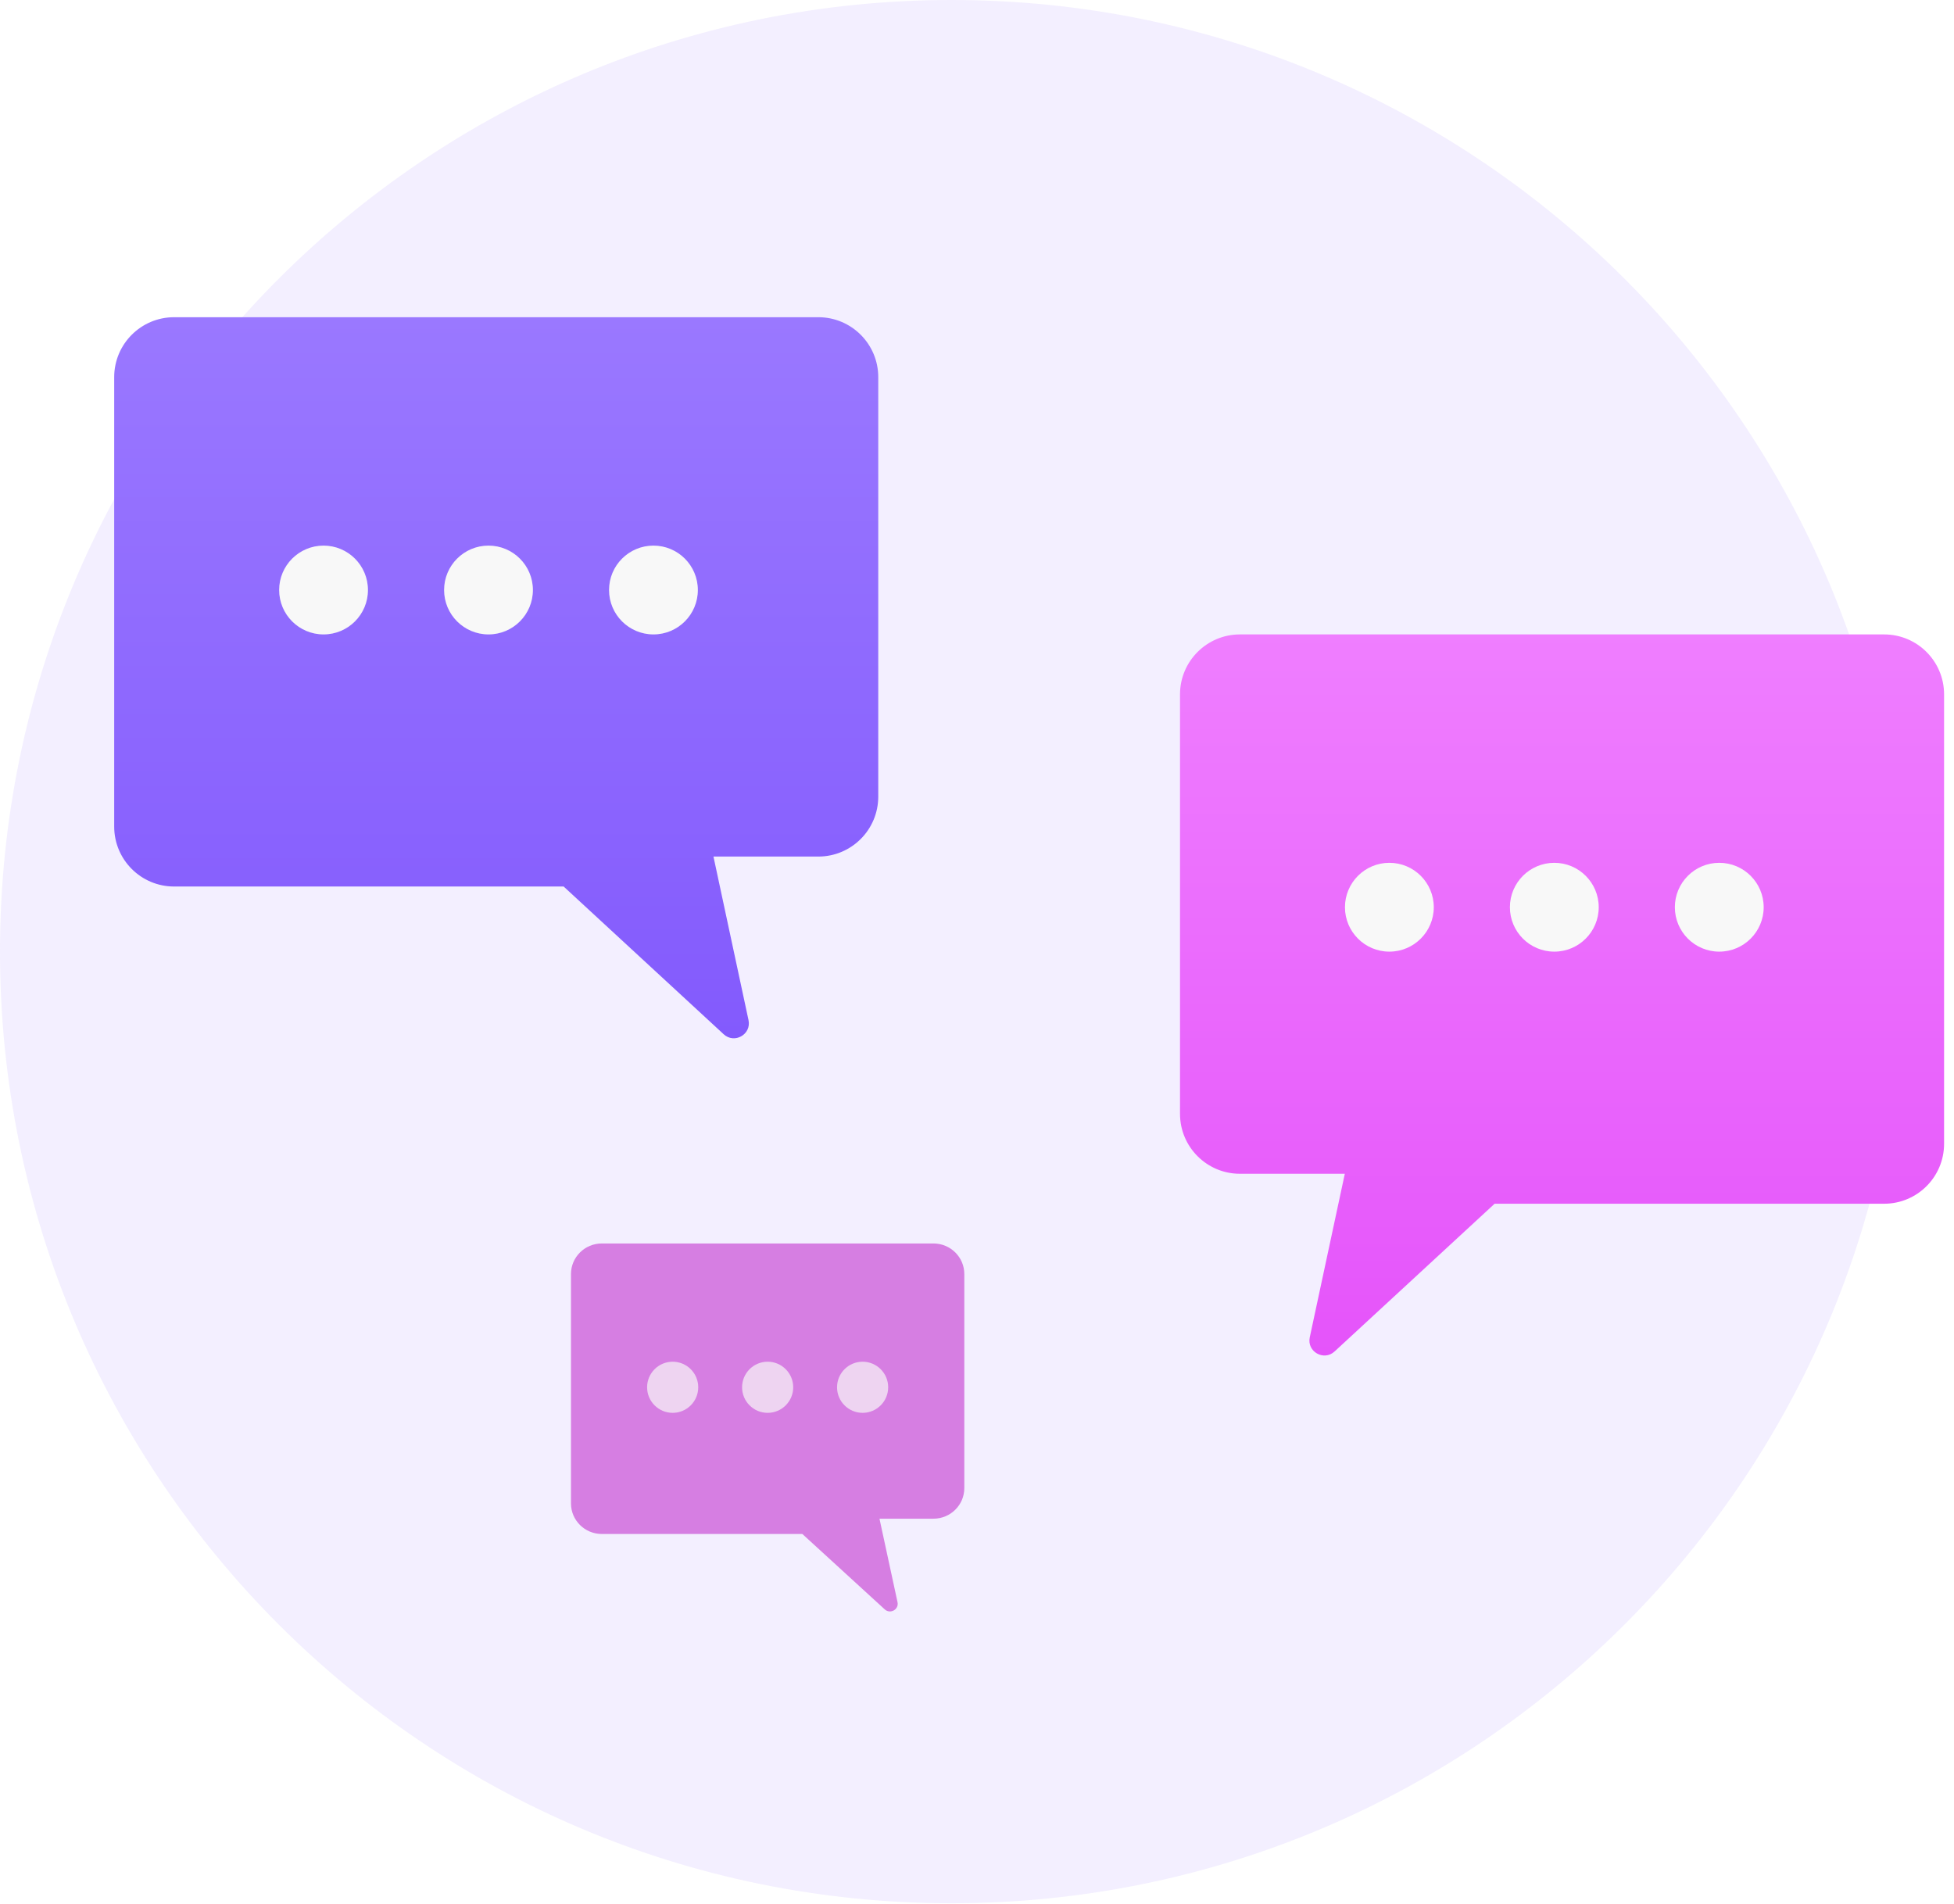
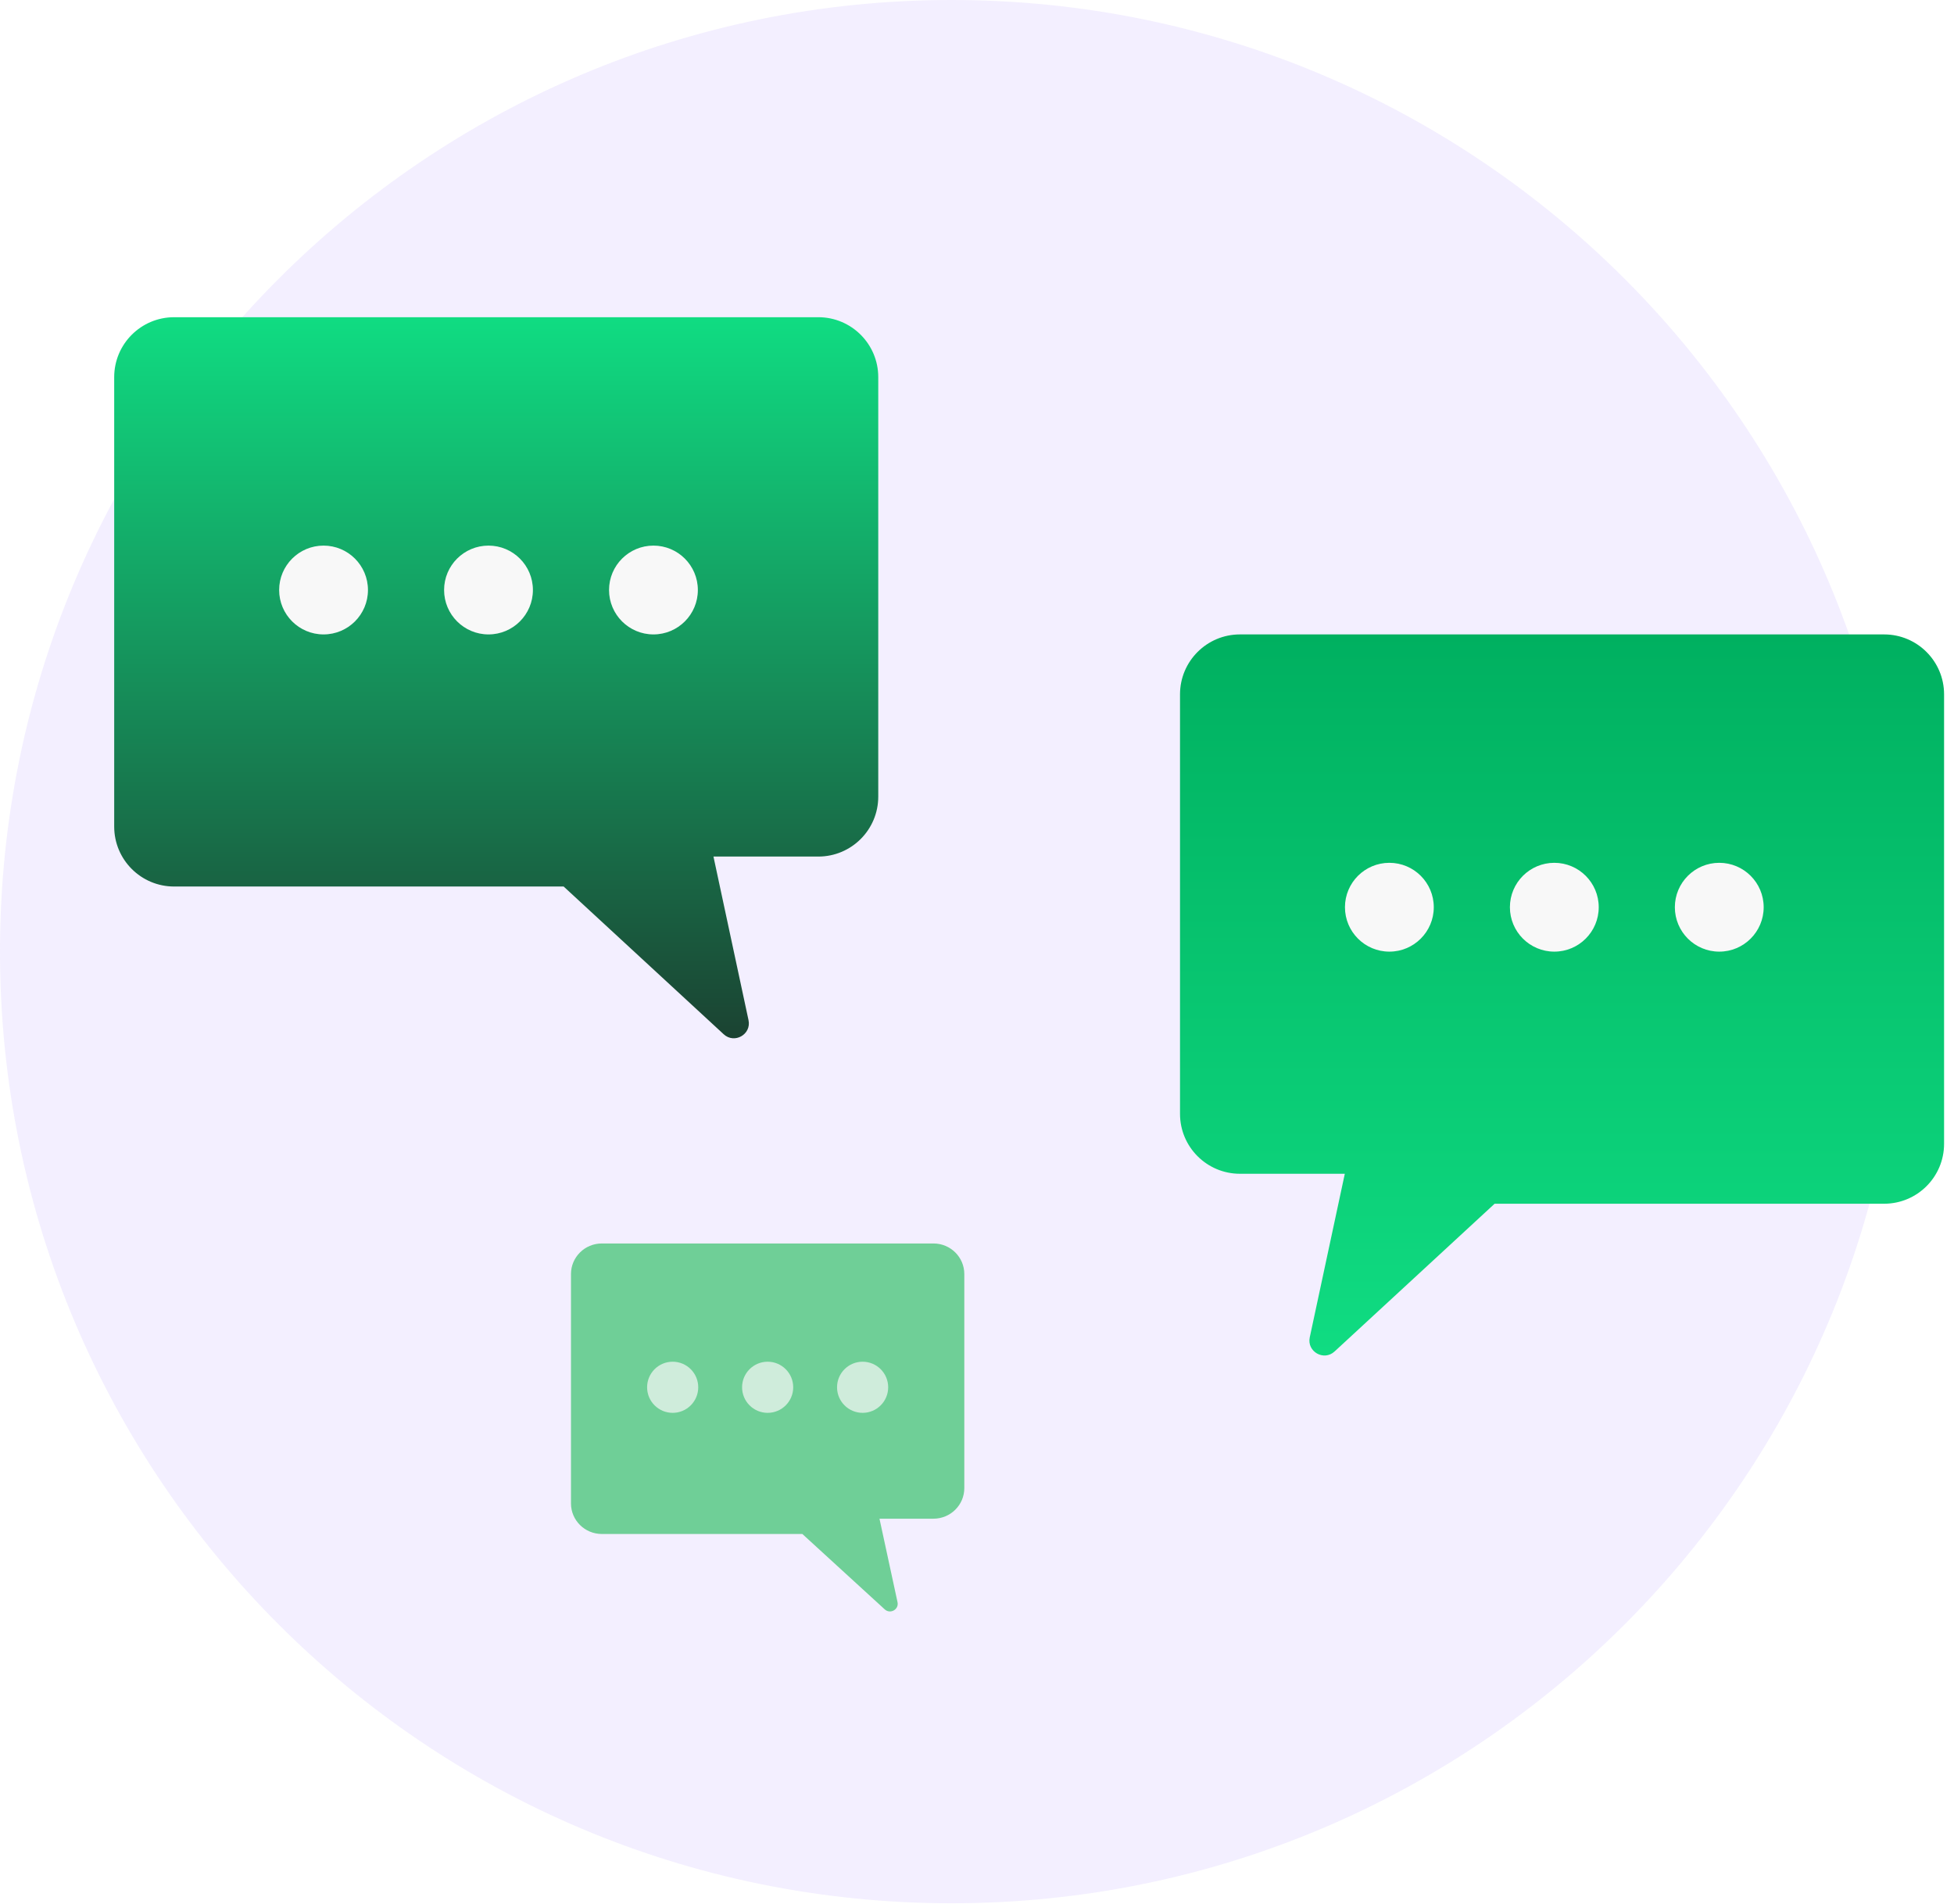
<svg xmlns="http://www.w3.org/2000/svg" width="154" height="150" viewBox="0 0 154 150" fill="none">
  <circle opacity="0.1" cx="75" cy="75" r="75" fill="#835AFD" />
  <path d="M9 29.723V62.784V65.145C9 67.754 11.114 69.868 13.723 69.868H44.422L57.036 81.512C57.883 82.293 59.233 81.524 58.992 80.397L56.23 67.507H64.495C67.103 67.507 69.218 65.392 69.218 62.784V29.723C69.218 27.115 67.103 25 64.495 25H13.723C11.114 25 9 27.115 9 29.723Z" fill="url(#paint0_linear)" />
  <path d="M153.218 54.723V87.784V90.145C153.218 92.754 151.103 94.868 148.495 94.868H117.795L105.181 106.512C104.335 107.294 102.984 106.524 103.226 105.397L105.988 92.507H97.723C95.115 92.507 93 90.392 93 87.784V54.723C93 52.115 95.115 50 97.723 50H148.495C151.103 50 153.218 52.115 153.218 54.723Z" fill="url(#paint1_linear)" />
  <circle cx="109.5" cy="71.5" r="3.5" fill="#F8F8F8" />
  <circle cx="122.5" cy="71.5" r="3.5" fill="#F8F8F8" />
  <circle cx="135.5" cy="71.5" r="3.5" fill="#F8F8F8" />
-   <path d="M45 100.41V117.281V118.486C45 119.817 46.089 120.896 47.431 120.896H63.235L69.729 126.838C70.165 127.237 70.86 126.844 70.736 126.269L69.314 119.691H73.569C74.911 119.691 76 118.612 76 117.281V100.41C76 99.079 74.911 98 73.569 98H47.431C46.089 98 45 99.079 45 100.41Z" fill="#D67EE2" />
+   <path d="M45 100.41V117.281V118.486C45 119.817 46.089 120.896 47.431 120.896H63.235L69.729 126.838C70.165 127.237 70.86 126.844 70.736 126.269L69.314 119.691H73.569C74.911 119.691 76 118.612 76 117.281V100.41C76 99.079 74.911 98 73.569 98H47.431C46.089 98 45 99.079 45 100.41Z" fill="#6FCF97" />
  <circle cx="25.5" cy="46.5" r="3.5" fill="#F8F8F8" />
  <circle cx="38.5" cy="46.5" r="3.5" fill="#F8F8F8" />
  <circle cx="51.5" cy="46.5" r="3.5" fill="#F8F8F8" />
  <circle opacity="0.7" cx="53.015" cy="109.334" r="2.015" fill="#F8F8F8" />
  <circle opacity="0.7" cx="60.5" cy="109.334" r="2.015" fill="#F8F8F8" />
  <circle opacity="0.7" cx="67.985" cy="109.334" r="2.015" fill="#F8F8F8" />
  <defs>
    <linearGradient id="paint0_linear" x1="39.109" y1="25" x2="39.109" y2="81.83" gradientUnits="userSpaceOnUse">
-       <stop stop-color="#9A78FF" />
-       <stop offset="1" stop-color="#835AFD" />
+       <stop stop-color="#10DC82" />
+       <stop offset="1" stop-color="#1B4332" />
    </linearGradient>
    <linearGradient id="paint1_linear" x1="123.109" y1="50" x2="123.109" y2="106.83" gradientUnits="userSpaceOnUse">
-       <stop stop-color="#EF7EFF" />
-       <stop offset="1" stop-color="#E554FA" />
+       <stop stop-color="#00B060" />
+       <stop offset="1" stop-color="#10DC82" />
    </linearGradient>
  </defs>
</svg>
